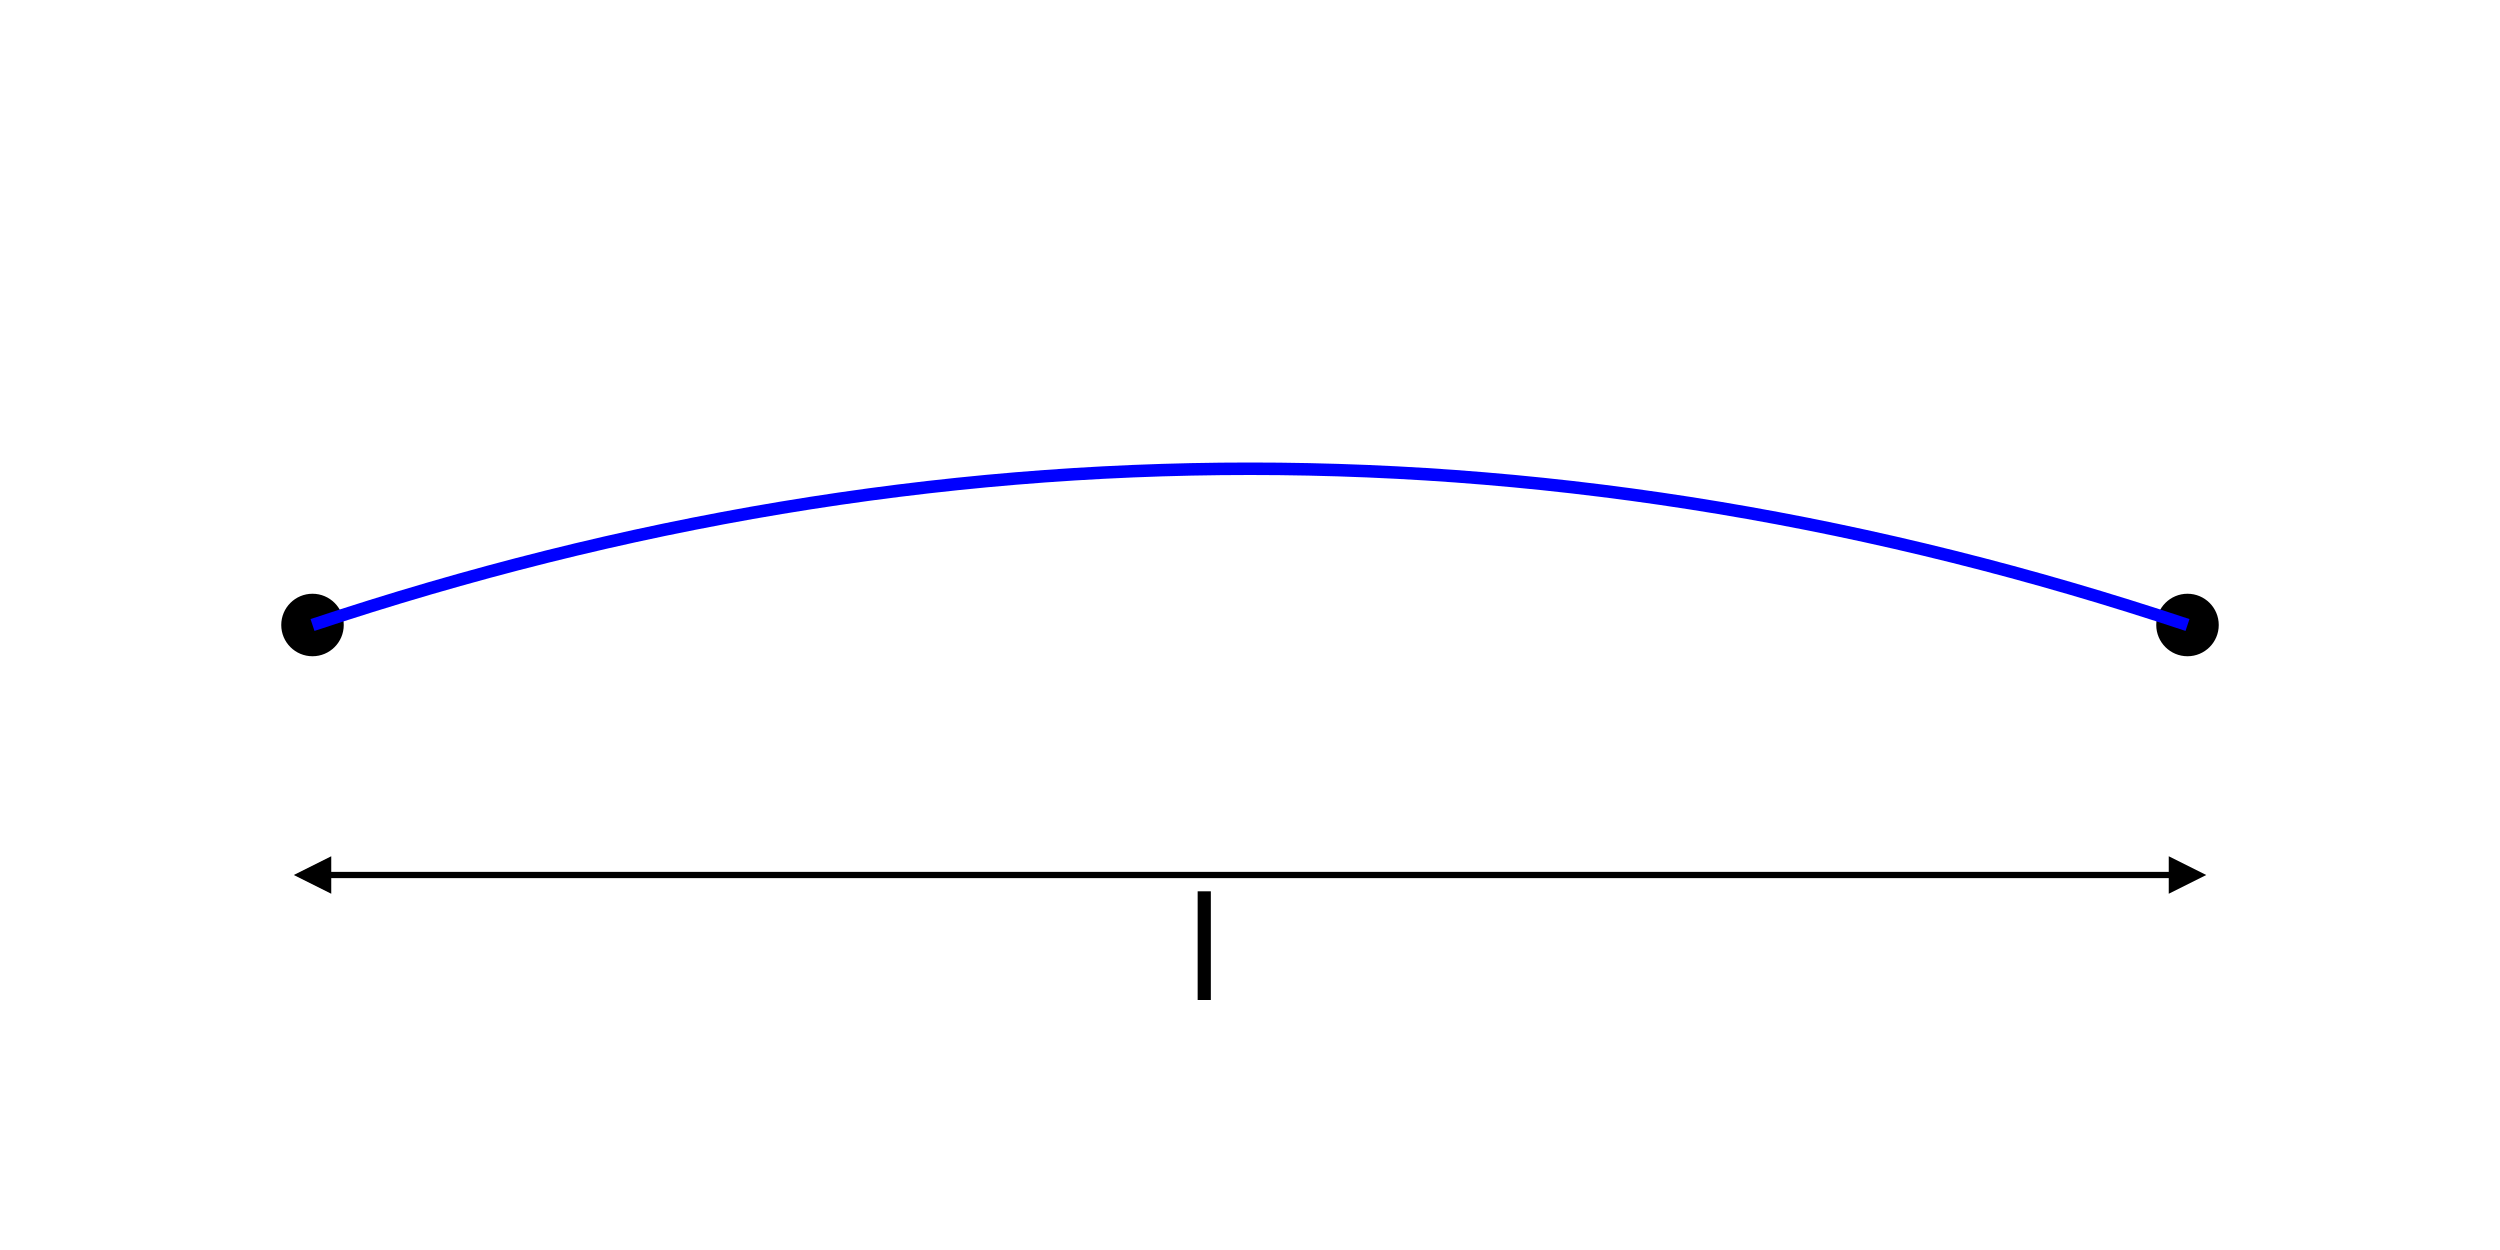
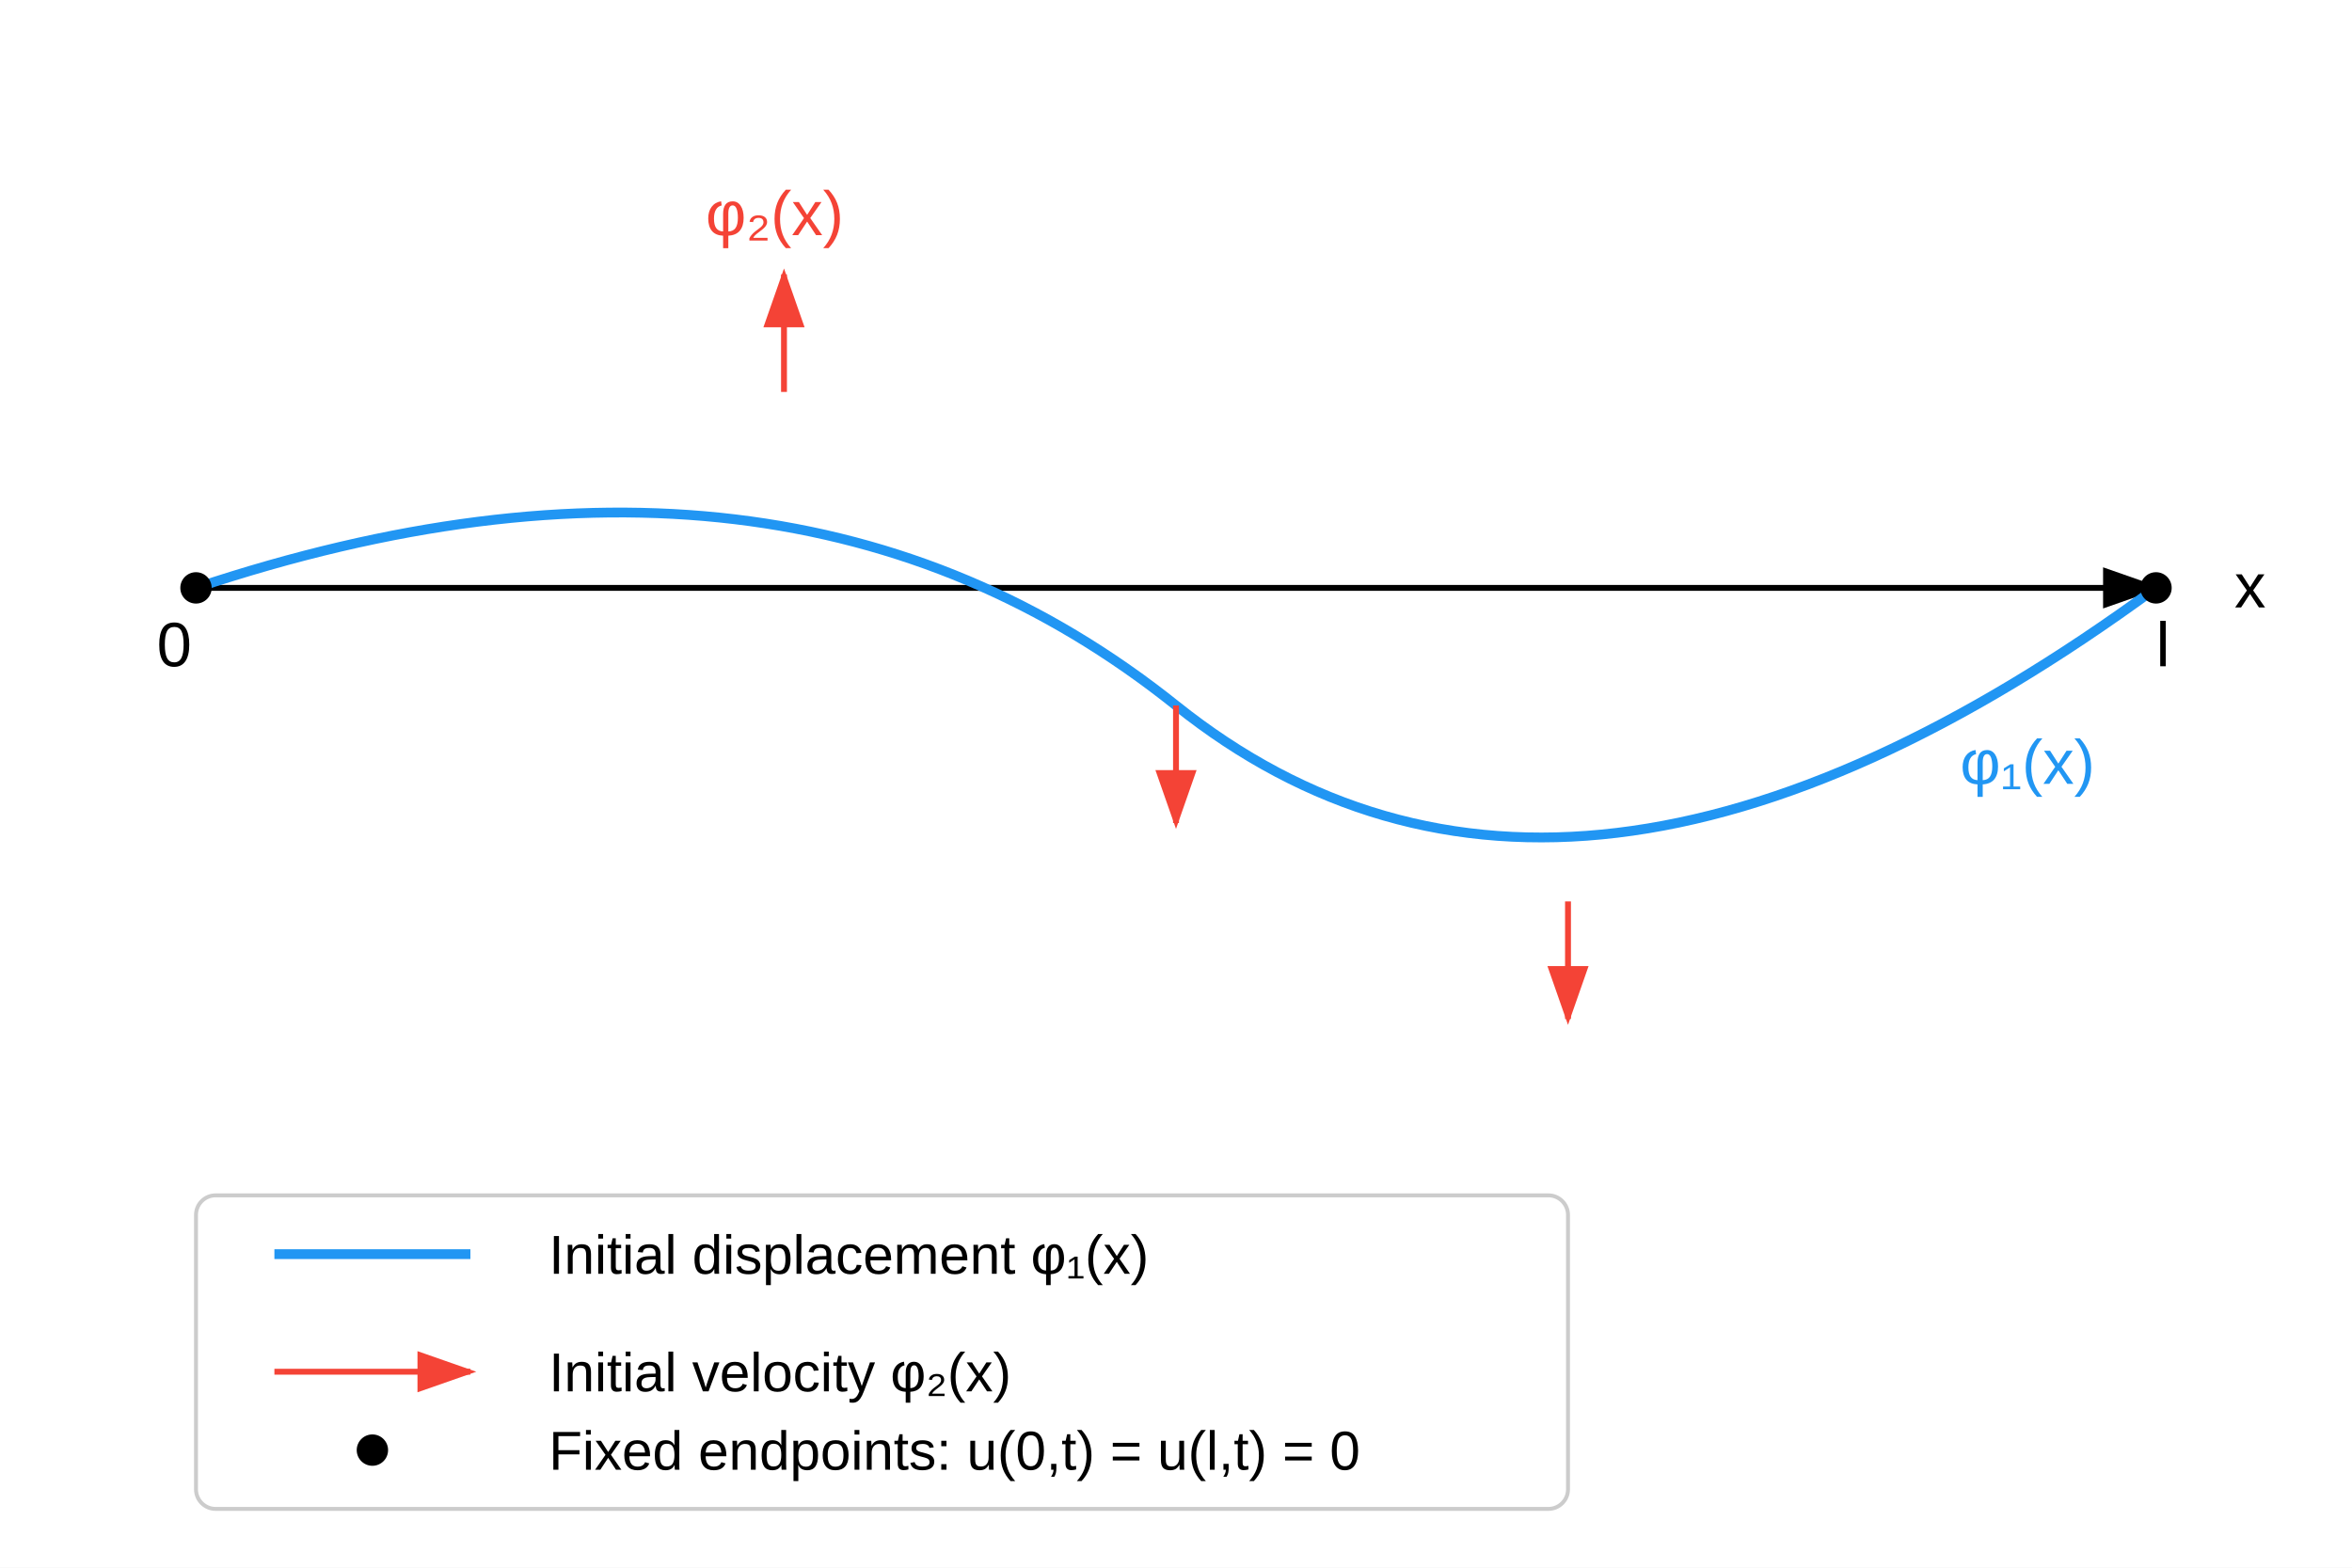
- <svg xmlns="http://www.w3.org/2000/svg" viewBox="0 0 400 200">
-   <rect width="400" height="200" fill="white" />
-   <circle cx="50" cy="100" r="5" fill="black" />
-   <circle cx="350" cy="100" r="5" fill="black" />
-   <path d="M 50 100 Q 200 50, 350 100" stroke="blue" stroke-width="2" fill="none" />
-   <text x="190" y="160" font-family="Arial" font-size="24">l</text>
-   <path d="M 50 140 L 350 140" stroke="black" stroke-width="1" marker-end="url(#arrow)" marker-start="url(#arrow)" />
+ <svg xmlns="http://www.w3.org/2000/svg" viewBox="0 0 600 400">
+   <rect width="600" height="400" fill="white" />
+   <line x1="50" y1="150" x2="550" y2="150" stroke="black" stroke-width="1.5" marker-end="url(#arrowhead)" />
+   <text x="570" y="155" font-family="Arial" font-size="16">x</text>
+   <text x="40" y="170" font-family="Arial" font-size="16">0</text>
+   <text x="550" y="170" font-family="Arial" font-size="16">l</text>
+   <path d="M 50 150 Q 200 100, 300 180 Q 400 260, 550 150" stroke="#2196F3" stroke-width="2.5" fill="none" />
+   <text x="500" y="200" font-family="Arial" font-size="16" fill="#2196F3">φ₁(x)</text>
  <defs>
-     <marker id="arrow" viewBox="0 0 10 10" refX="5" refY="5" markerWidth="6" markerHeight="6" orient="auto-start-reverse">
-       <path d="M 0 0 L 10 5 L 0 10 z" />
+     <marker id="velocity" markerWidth="10" markerHeight="7" refX="9" refY="3.5" orient="auto">
+       <polygon points="0 0, 10 3.5, 0 7" fill="#F44336" />
    </marker>
  </defs>
+   <line x1="200" y1="100" x2="200" y2="70" stroke="#F44336" stroke-width="1.5" marker-end="url(#velocity)" />
+   <line x1="300" y1="180" x2="300" y2="210" stroke="#F44336" stroke-width="1.5" marker-end="url(#velocity)" />
+   <line x1="400" y1="230" x2="400" y2="260" stroke="#F44336" stroke-width="1.5" marker-end="url(#velocity)" />
+   <circle cx="50" cy="150" r="4" fill="black" />
+   <circle cx="550" cy="150" r="4" fill="black" />
+   <rect x="50" y="305" width="350" height="80" fill="white" stroke="#CCCCCC" stroke-width="1" rx="5" />
+   <line x1="70" y1="320" x2="120" y2="320" stroke="#2196F3" stroke-width="2.5" />
+   <text x="140" y="325" font-family="Arial" font-size="14">Initial displacement φ₁(x)</text>
+   <line x1="70" y1="350" x2="120" y2="350" stroke="#F44336" stroke-width="1.5" marker-end="url(#velocity)" />
+   <text x="140" y="355" font-family="Arial" font-size="14">Initial velocity φ₂(x)</text>
+   <circle cx="95" cy="370" r="4" fill="black" />
+   <text x="140" y="375" font-family="Arial" font-size="14">Fixed endpoints: u(0,t) = u(l,t) = 0</text>
+   <defs>
+     <marker id="arrowhead" markerWidth="10" markerHeight="7" refX="9" refY="3.5" orient="auto">
+       <polygon points="0 0, 10 3.5, 0 7" fill="black" />
+     </marker>
+   </defs>
+   <text x="180" y="60" font-family="Arial" font-size="16" fill="#F44336">φ₂(x)
+   </text>
</svg>
